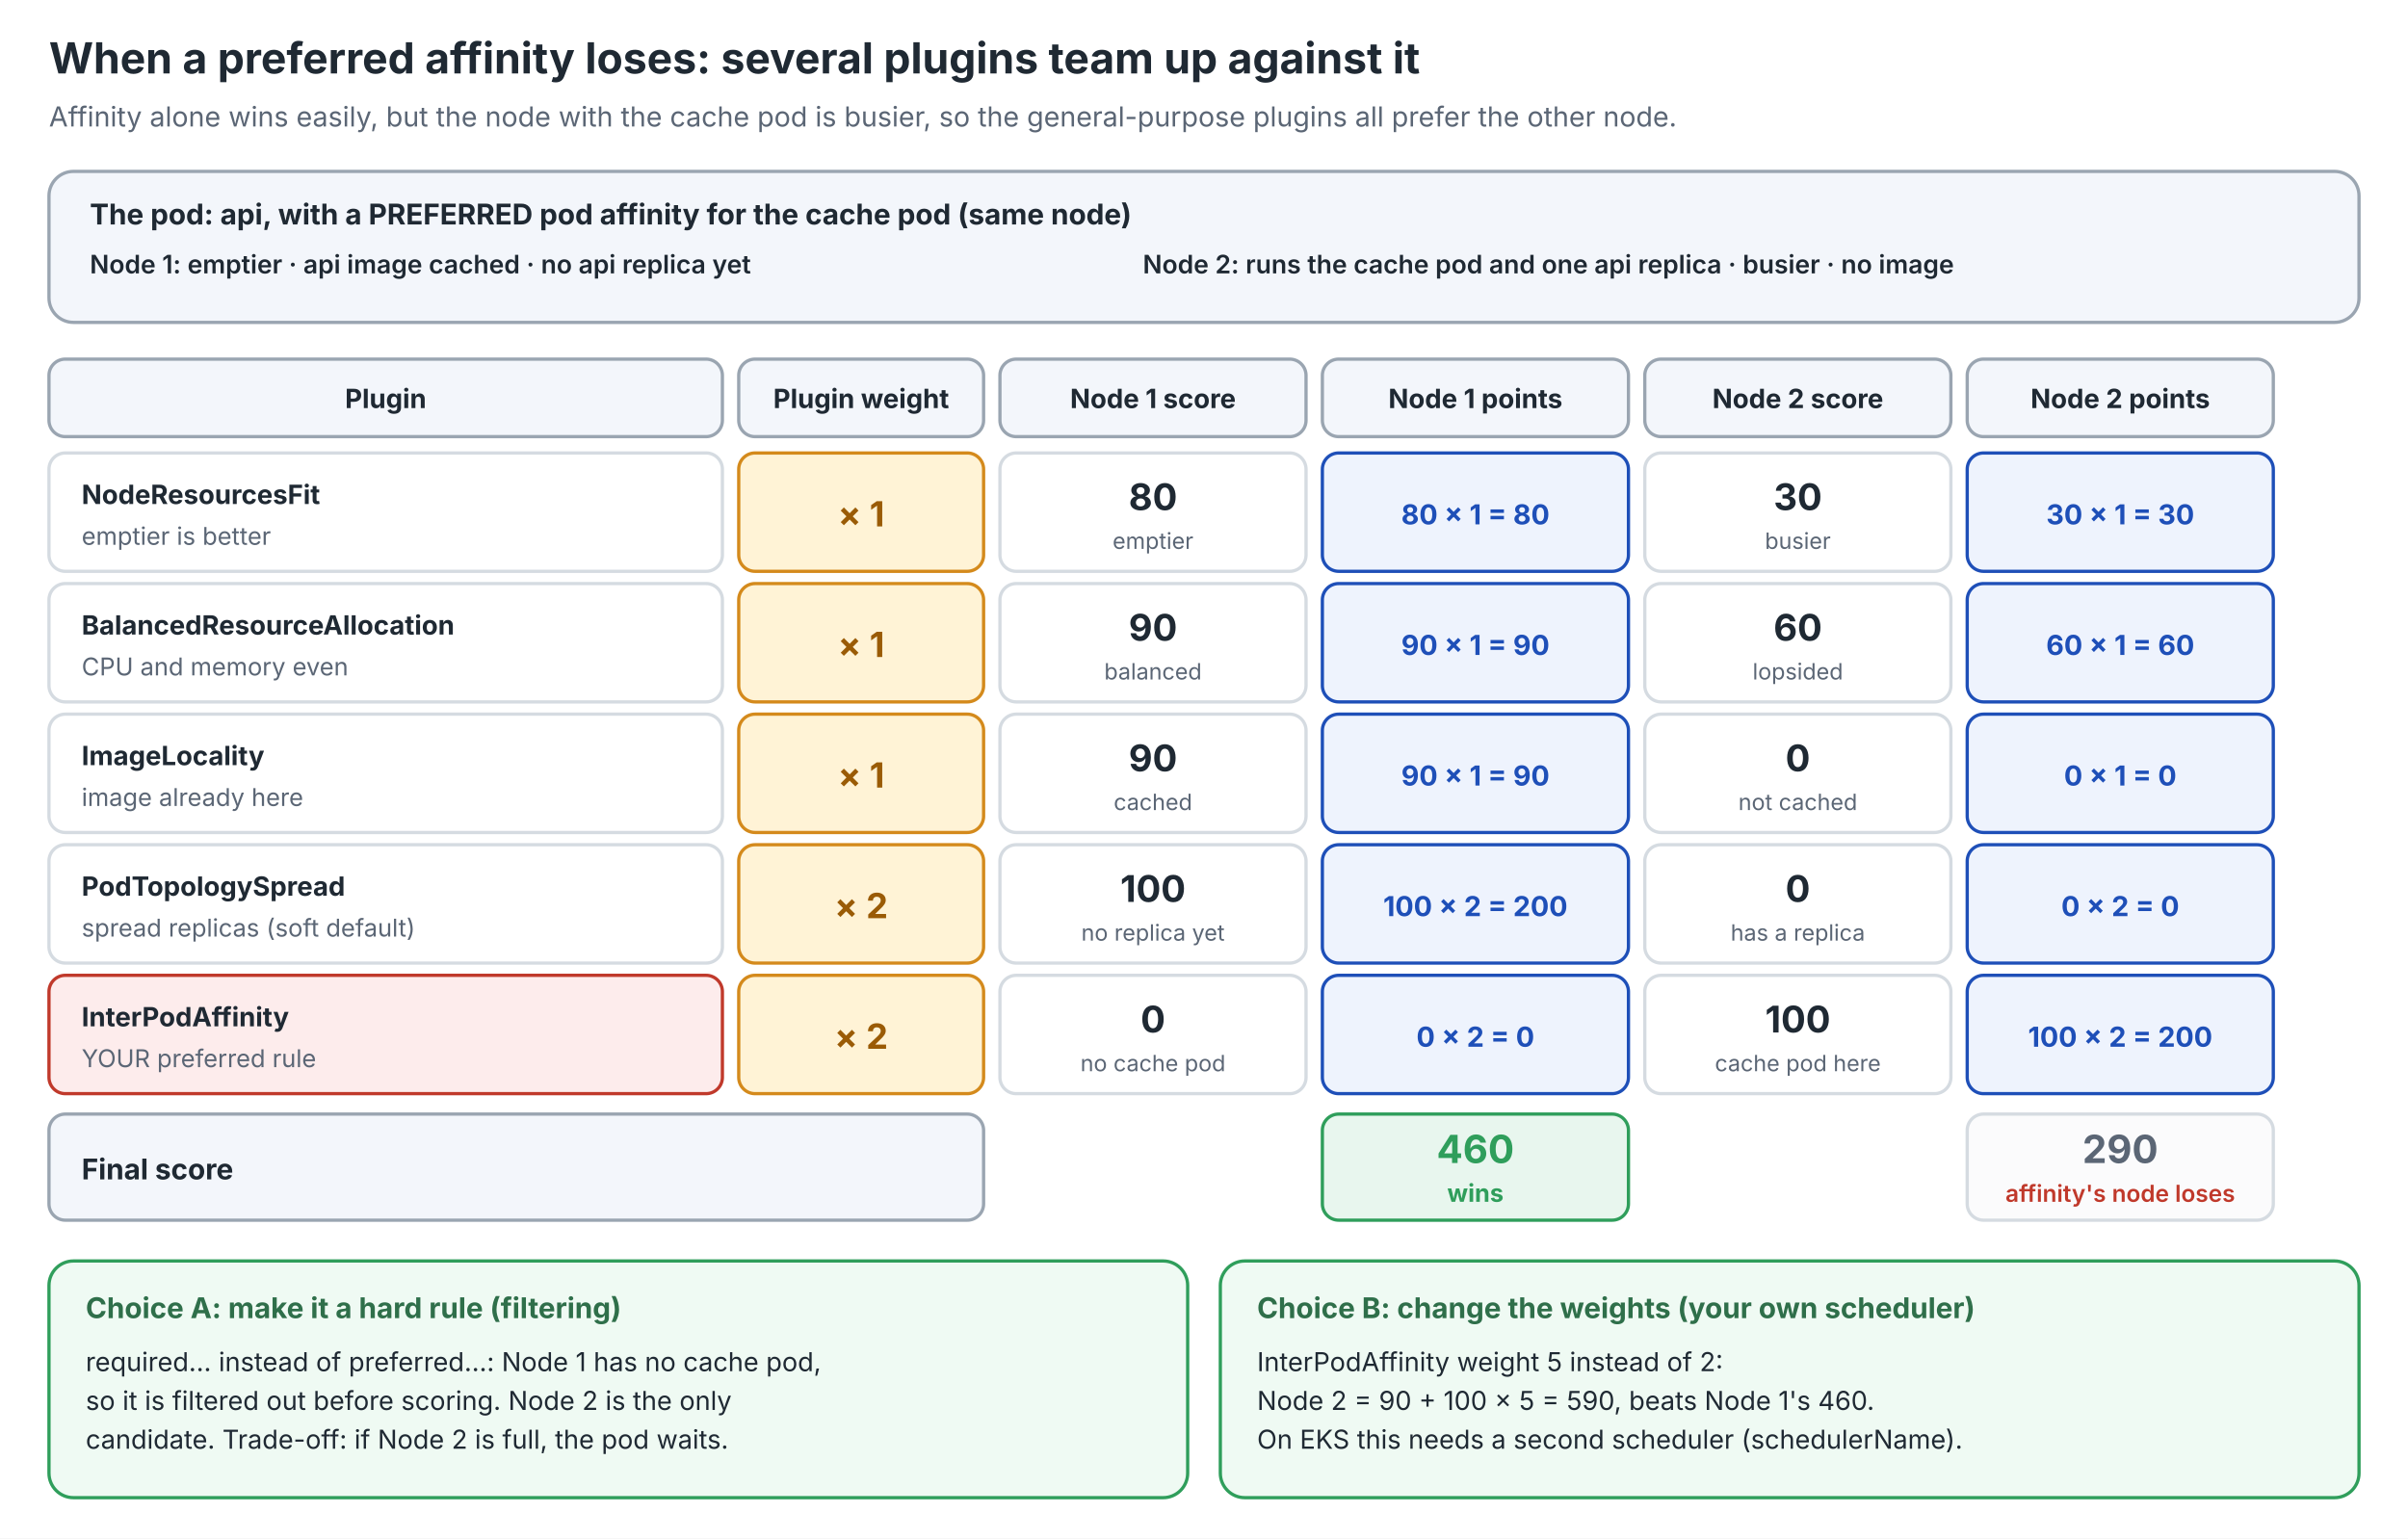
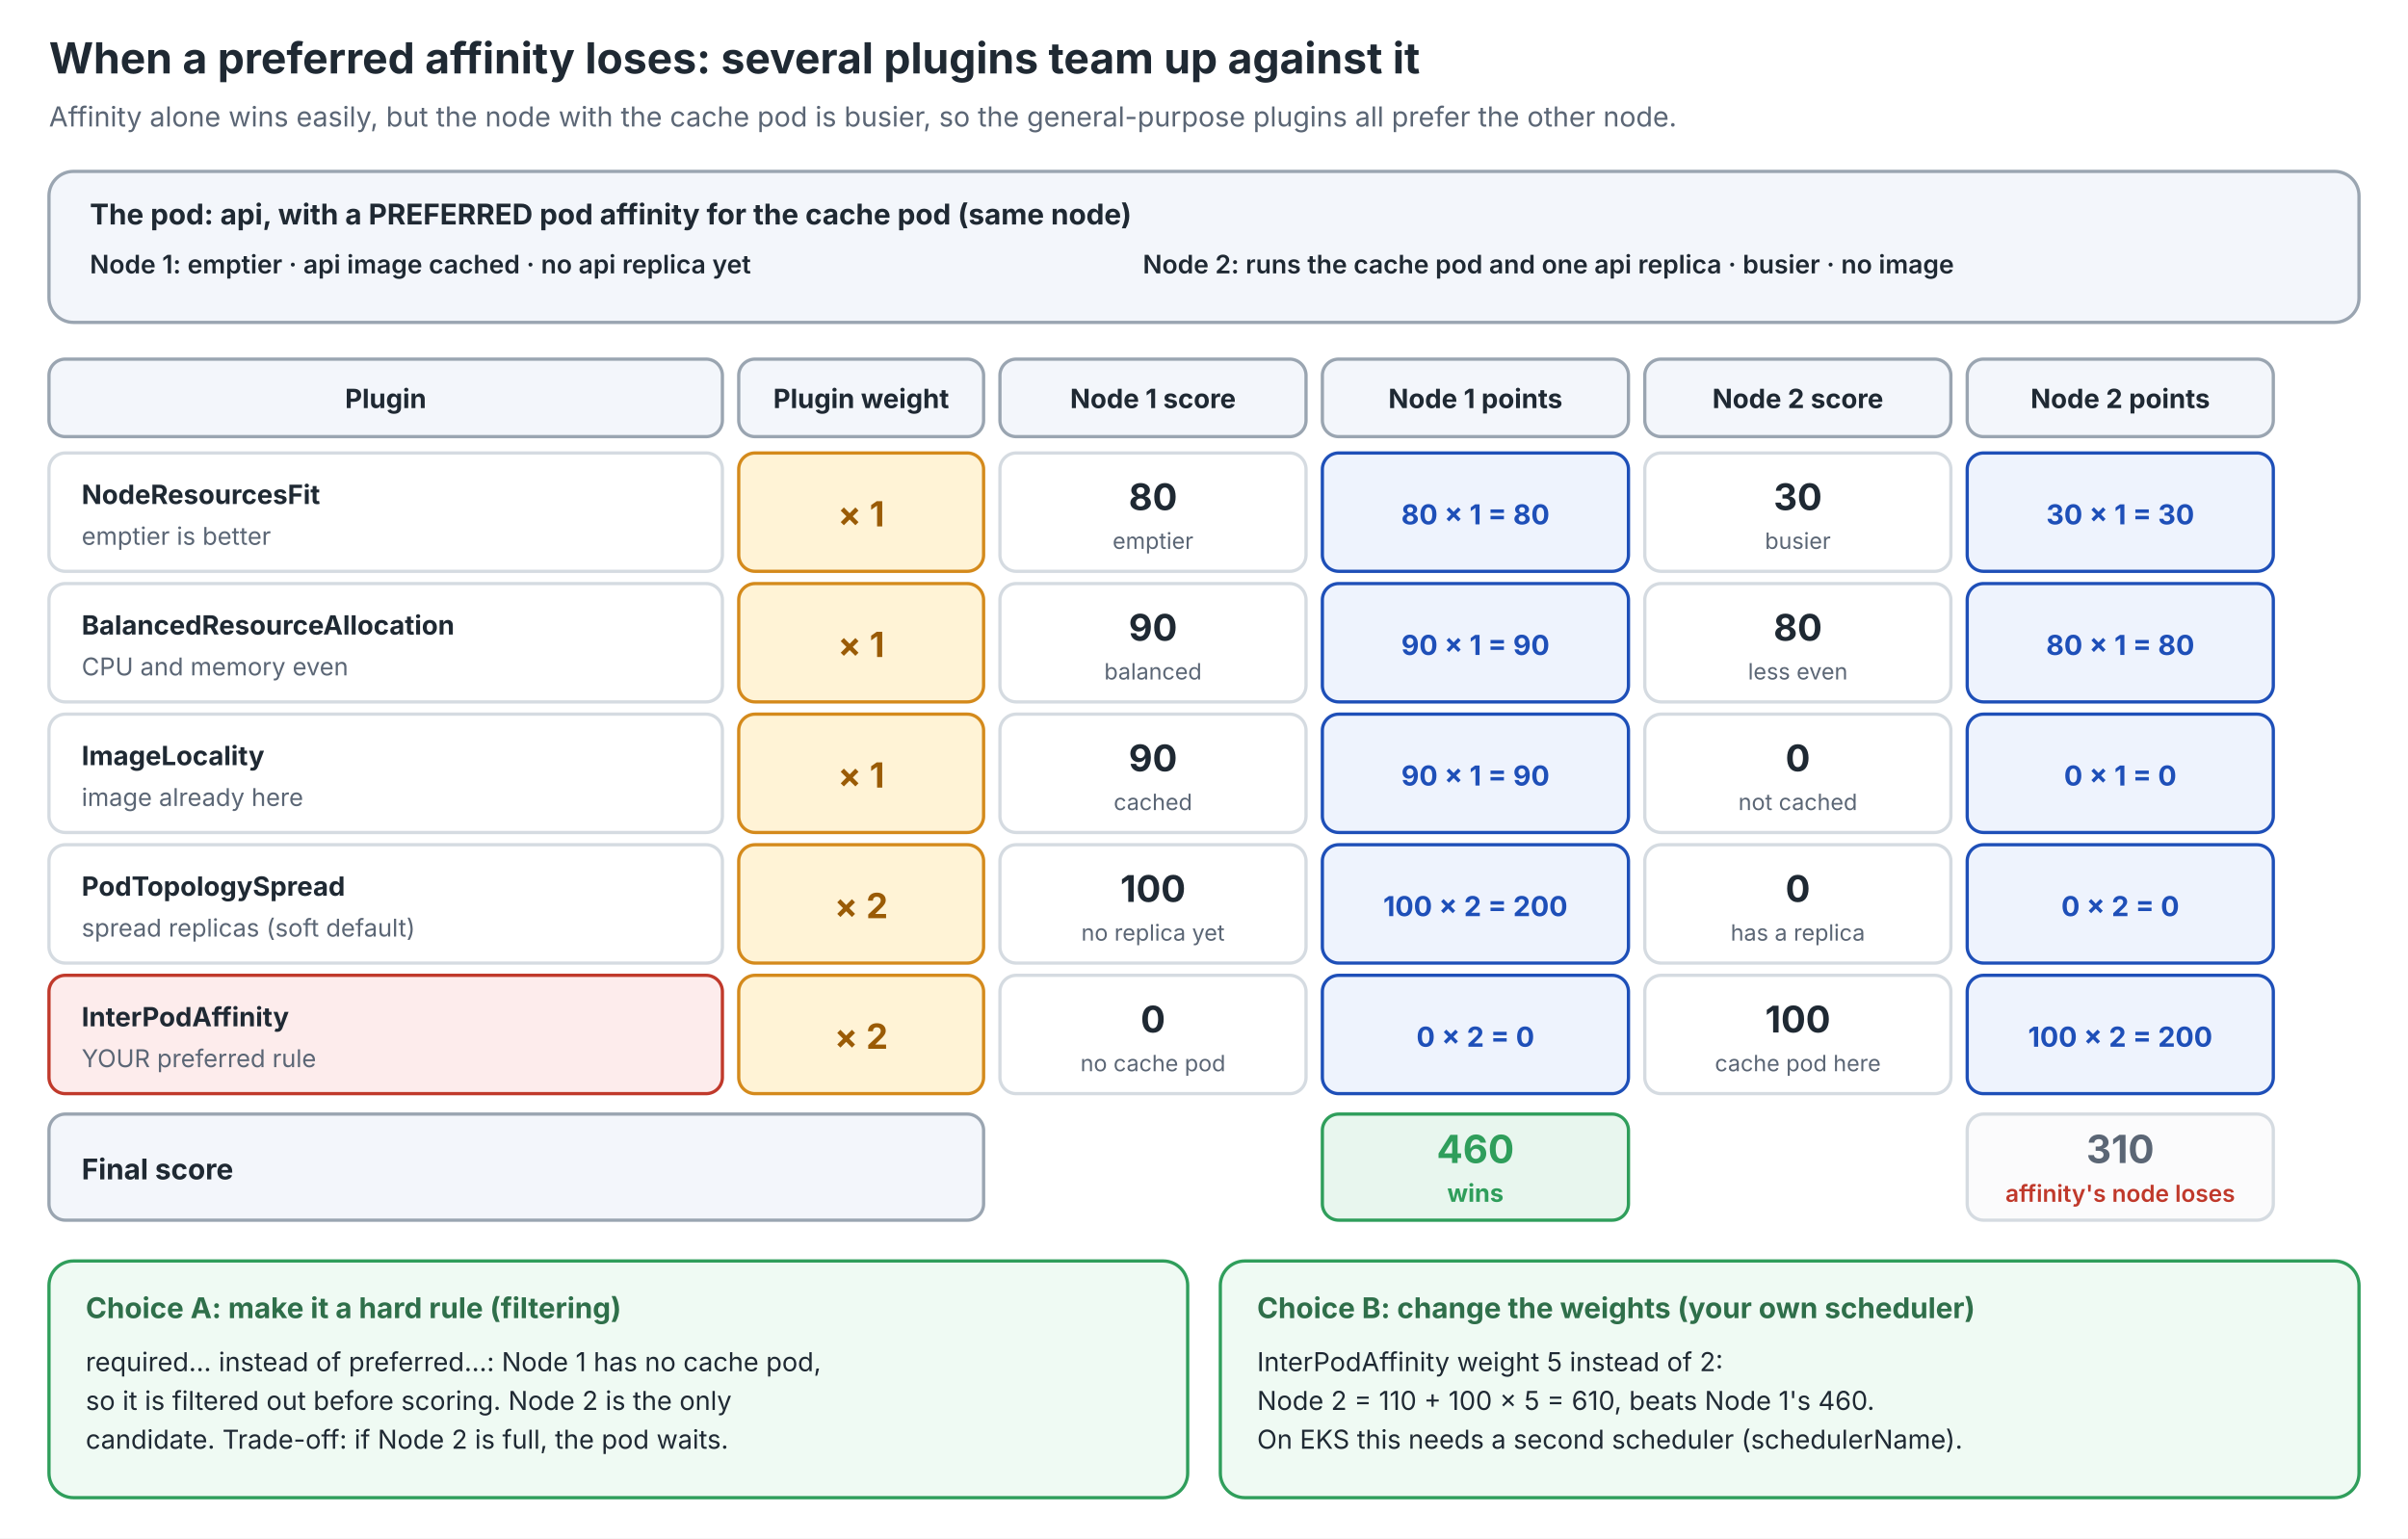
<svg xmlns="http://www.w3.org/2000/svg" viewBox="0 0 1180 754" width="1180" height="754" style="color-scheme: light">
  <rect width="100%" height="100%" fill="#ffffff" />
  <defs>
    <marker id="ar" viewBox="0 0 10 10" refX="9" refY="5" markerWidth="7" markerHeight="7" orient="auto-start-reverse">
      <path d="M0,0 L10,5 L0,10 z" fill="#5b6675" />
    </marker>
  </defs>
  <text x="24" y="36" font-family="Inter, Segoe UI, Helvetica, Arial, sans-serif" font-size="21" font-weight="700" fill="#1f2933" text-anchor="start">
    <tspan x="24" dy="0" font-weight="700" fill="#1f2933">When a preferred affinity loses: several plugins team up against it</tspan>
  </text>
  <text x="24" y="62" font-family="Inter, Segoe UI, Helvetica, Arial, sans-serif" font-size="13.5" font-weight="400" fill="#5b6675" text-anchor="start">
    <tspan x="24" dy="0" font-weight="400" fill="#5b6675">Affinity alone wins easily, but the node with the cache pod is busier, so the general-purpose plugins all prefer the other node.</tspan>
  </text>
  <rect x="24" y="84" width="1132" height="74" rx="12" fill="#f3f6fb" stroke="#9aa5b1" stroke-width="1.6" />
  <text x="44" y="110" font-family="Inter, Segoe UI, Helvetica, Arial, sans-serif" font-size="14" font-weight="400" fill="#1f2933" text-anchor="start">
    <tspan x="44" dy="0" font-weight="700" fill="#1f2933">The pod: api, with a PREFERRED pod affinity for the cache pod (same node)</tspan>
  </text>
  <text x="44" y="134" font-family="Inter, Segoe UI, Helvetica, Arial, sans-serif" font-size="12.5" font-weight="600" fill="#1f2933" text-anchor="start">
    <tspan x="44" dy="0" font-weight="600" fill="#1f2933">Node 1: emptier · api image cached · no api replica yet</tspan>
  </text>
  <text x="560" y="134" font-family="Inter, Segoe UI, Helvetica, Arial, sans-serif" font-size="12.5" font-weight="600" fill="#1f2933" text-anchor="start">
    <tspan x="560" dy="0" font-weight="600" fill="#1f2933">Node 2: runs the cache pod and one api replica · busier · no image</tspan>
  </text>
  <rect x="24" y="176" width="330" height="38" rx="8" fill="#f3f6fb" stroke="#9aa5b1" stroke-width="1.6" />
  <text x="189.0" y="200" font-family="Inter, Segoe UI, Helvetica, Arial, sans-serif" font-size="13" font-weight="700" fill="#1f2933" text-anchor="middle">
    <tspan x="189.0" dy="0" font-weight="700" fill="#1f2933">Plugin</tspan>
  </text>
  <rect x="362" y="176" width="120" height="38" rx="8" fill="#f3f6fb" stroke="#9aa5b1" stroke-width="1.6" />
  <text x="422.0" y="200" font-family="Inter, Segoe UI, Helvetica, Arial, sans-serif" font-size="13" font-weight="700" fill="#1f2933" text-anchor="middle">
    <tspan x="422.0" dy="0" font-weight="700" fill="#1f2933">Plugin weight</tspan>
  </text>
  <rect x="490" y="176" width="150" height="38" rx="8" fill="#f3f6fb" stroke="#9aa5b1" stroke-width="1.6" />
  <text x="565.0" y="200" font-family="Inter, Segoe UI, Helvetica, Arial, sans-serif" font-size="13" font-weight="700" fill="#1f2933" text-anchor="middle">
    <tspan x="565.0" dy="0" font-weight="700" fill="#1f2933">Node 1 score</tspan>
  </text>
  <rect x="648" y="176" width="150" height="38" rx="8" fill="#f3f6fb" stroke="#9aa5b1" stroke-width="1.6" />
  <text x="723.0" y="200" font-family="Inter, Segoe UI, Helvetica, Arial, sans-serif" font-size="13" font-weight="700" fill="#1f2933" text-anchor="middle">
    <tspan x="723.0" dy="0" font-weight="700" fill="#1f2933">Node 1 points</tspan>
  </text>
  <rect x="806" y="176" width="150" height="38" rx="8" fill="#f3f6fb" stroke="#9aa5b1" stroke-width="1.6" />
  <text x="881.0" y="200" font-family="Inter, Segoe UI, Helvetica, Arial, sans-serif" font-size="13" font-weight="700" fill="#1f2933" text-anchor="middle">
    <tspan x="881.0" dy="0" font-weight="700" fill="#1f2933">Node 2 score</tspan>
  </text>
  <rect x="964" y="176" width="150" height="38" rx="8" fill="#f3f6fb" stroke="#9aa5b1" stroke-width="1.6" />
  <text x="1039.0" y="200" font-family="Inter, Segoe UI, Helvetica, Arial, sans-serif" font-size="13" font-weight="700" fill="#1f2933" text-anchor="middle">
    <tspan x="1039.0" dy="0" font-weight="700" fill="#1f2933">Node 2 points</tspan>
  </text>
  <rect x="24" y="222" width="330" height="58" rx="8" fill="#ffffff" stroke="#d5dbe1" stroke-width="1.6" />
  <text x="40" y="247" font-family="Inter, Segoe UI, Helvetica, Arial, sans-serif" font-size="13" font-weight="400" fill="#1f2933" text-anchor="start">
    <tspan x="40" dy="0" font-weight="700" fill="#1f2933">NodeResourcesFit</tspan>
  </text>
  <text x="40" y="267" font-family="Inter, Segoe UI, Helvetica, Arial, sans-serif" font-size="12" font-weight="400" fill="#5b6675" text-anchor="start">
    <tspan x="40" dy="0" font-weight="400" fill="#5b6675">emptier is better</tspan>
  </text>
  <rect x="362" y="222" width="120" height="58" rx="8" fill="#fff3d6" stroke="#d48a1c" stroke-width="1.6" />
  <text x="422" y="258" font-family="Inter, Segoe UI, Helvetica, Arial, sans-serif" font-size="17" font-weight="700" fill="#9a5b06" text-anchor="middle">
    <tspan x="422" dy="0" font-weight="700" fill="#9a5b06">× 1</tspan>
  </text>
  <rect x="490" y="222" width="150" height="58" rx="8" fill="#ffffff" stroke="#d5dbe1" stroke-width="1.6" />
  <text x="565" y="250" font-family="Inter, Segoe UI, Helvetica, Arial, sans-serif" font-size="18" font-weight="700" fill="#1f2933" text-anchor="middle">
    <tspan x="565" dy="0" font-weight="700" fill="#1f2933">80</tspan>
  </text>
  <text x="565" y="269" font-family="Inter, Segoe UI, Helvetica, Arial, sans-serif" font-size="11" font-weight="400" fill="#5b6675" text-anchor="middle">
    <tspan x="565" dy="0" font-weight="400" fill="#5b6675">emptier</tspan>
  </text>
  <rect x="648" y="222" width="150" height="58" rx="8" fill="#eef3fd" stroke="#1e4fb8" stroke-width="1.6" />
  <text x="723" y="257" font-family="Inter, Segoe UI, Helvetica, Arial, sans-serif" font-size="13.5" font-weight="700" fill="#1e4fb8" text-anchor="middle">
    <tspan x="723" dy="0" font-weight="700" fill="#1e4fb8">80 × 1 = 80</tspan>
  </text>
  <rect x="806" y="222" width="150" height="58" rx="8" fill="#ffffff" stroke="#d5dbe1" stroke-width="1.6" />
  <text x="881" y="250" font-family="Inter, Segoe UI, Helvetica, Arial, sans-serif" font-size="18" font-weight="700" fill="#1f2933" text-anchor="middle">
    <tspan x="881" dy="0" font-weight="700" fill="#1f2933">30</tspan>
  </text>
  <text x="881" y="269" font-family="Inter, Segoe UI, Helvetica, Arial, sans-serif" font-size="11" font-weight="400" fill="#5b6675" text-anchor="middle">
    <tspan x="881" dy="0" font-weight="400" fill="#5b6675">busier</tspan>
  </text>
  <rect x="964" y="222" width="150" height="58" rx="8" fill="#eef3fd" stroke="#1e4fb8" stroke-width="1.6" />
  <text x="1039" y="257" font-family="Inter, Segoe UI, Helvetica, Arial, sans-serif" font-size="13.5" font-weight="700" fill="#1e4fb8" text-anchor="middle">
    <tspan x="1039" dy="0" font-weight="700" fill="#1e4fb8">30 × 1 = 30</tspan>
  </text>
  <rect x="24" y="286" width="330" height="58" rx="8" fill="#ffffff" stroke="#d5dbe1" stroke-width="1.6" />
  <text x="40" y="311" font-family="Inter, Segoe UI, Helvetica, Arial, sans-serif" font-size="13" font-weight="400" fill="#1f2933" text-anchor="start">
    <tspan x="40" dy="0" font-weight="700" fill="#1f2933">BalancedResourceAllocation</tspan>
  </text>
  <text x="40" y="331" font-family="Inter, Segoe UI, Helvetica, Arial, sans-serif" font-size="12" font-weight="400" fill="#5b6675" text-anchor="start">
    <tspan x="40" dy="0" font-weight="400" fill="#5b6675">CPU and memory even</tspan>
  </text>
  <rect x="362" y="286" width="120" height="58" rx="8" fill="#fff3d6" stroke="#d48a1c" stroke-width="1.6" />
  <text x="422" y="322" font-family="Inter, Segoe UI, Helvetica, Arial, sans-serif" font-size="17" font-weight="700" fill="#9a5b06" text-anchor="middle">
    <tspan x="422" dy="0" font-weight="700" fill="#9a5b06">× 1</tspan>
  </text>
  <rect x="490" y="286" width="150" height="58" rx="8" fill="#ffffff" stroke="#d5dbe1" stroke-width="1.6" />
  <text x="565" y="314" font-family="Inter, Segoe UI, Helvetica, Arial, sans-serif" font-size="18" font-weight="700" fill="#1f2933" text-anchor="middle">
    <tspan x="565" dy="0" font-weight="700" fill="#1f2933">90</tspan>
  </text>
  <text x="565" y="333" font-family="Inter, Segoe UI, Helvetica, Arial, sans-serif" font-size="11" font-weight="400" fill="#5b6675" text-anchor="middle">
    <tspan x="565" dy="0" font-weight="400" fill="#5b6675">balanced</tspan>
  </text>
  <rect x="648" y="286" width="150" height="58" rx="8" fill="#eef3fd" stroke="#1e4fb8" stroke-width="1.6" />
  <text x="723" y="321" font-family="Inter, Segoe UI, Helvetica, Arial, sans-serif" font-size="13.5" font-weight="700" fill="#1e4fb8" text-anchor="middle">
    <tspan x="723" dy="0" font-weight="700" fill="#1e4fb8">90 × 1 = 90</tspan>
  </text>
  <rect x="806" y="286" width="150" height="58" rx="8" fill="#ffffff" stroke="#d5dbe1" stroke-width="1.6" />
  <text x="881" y="314" font-family="Inter, Segoe UI, Helvetica, Arial, sans-serif" font-size="18" font-weight="700" fill="#1f2933" text-anchor="middle">
-     <tspan x="881" dy="0" font-weight="700" fill="#1f2933">60</tspan>
+     <tspan x="881" dy="0" font-weight="700" fill="#1f2933">80</tspan>
  </text>
  <text x="881" y="333" font-family="Inter, Segoe UI, Helvetica, Arial, sans-serif" font-size="11" font-weight="400" fill="#5b6675" text-anchor="middle">
-     <tspan x="881" dy="0" font-weight="400" fill="#5b6675">lopsided</tspan>
+     <tspan x="881" dy="0" font-weight="400" fill="#5b6675">less even</tspan>
  </text>
  <rect x="964" y="286" width="150" height="58" rx="8" fill="#eef3fd" stroke="#1e4fb8" stroke-width="1.6" />
  <text x="1039" y="321" font-family="Inter, Segoe UI, Helvetica, Arial, sans-serif" font-size="13.5" font-weight="700" fill="#1e4fb8" text-anchor="middle">
-     <tspan x="1039" dy="0" font-weight="700" fill="#1e4fb8">60 × 1 = 60</tspan>
+     <tspan x="1039" dy="0" font-weight="700" fill="#1e4fb8">80 × 1 = 80</tspan>
  </text>
  <rect x="24" y="350" width="330" height="58" rx="8" fill="#ffffff" stroke="#d5dbe1" stroke-width="1.6" />
  <text x="40" y="375" font-family="Inter, Segoe UI, Helvetica, Arial, sans-serif" font-size="13" font-weight="400" fill="#1f2933" text-anchor="start">
    <tspan x="40" dy="0" font-weight="700" fill="#1f2933">ImageLocality</tspan>
  </text>
  <text x="40" y="395" font-family="Inter, Segoe UI, Helvetica, Arial, sans-serif" font-size="12" font-weight="400" fill="#5b6675" text-anchor="start">
    <tspan x="40" dy="0" font-weight="400" fill="#5b6675">image already here</tspan>
  </text>
  <rect x="362" y="350" width="120" height="58" rx="8" fill="#fff3d6" stroke="#d48a1c" stroke-width="1.6" />
  <text x="422" y="386" font-family="Inter, Segoe UI, Helvetica, Arial, sans-serif" font-size="17" font-weight="700" fill="#9a5b06" text-anchor="middle">
    <tspan x="422" dy="0" font-weight="700" fill="#9a5b06">× 1</tspan>
  </text>
  <rect x="490" y="350" width="150" height="58" rx="8" fill="#ffffff" stroke="#d5dbe1" stroke-width="1.6" />
  <text x="565" y="378" font-family="Inter, Segoe UI, Helvetica, Arial, sans-serif" font-size="18" font-weight="700" fill="#1f2933" text-anchor="middle">
    <tspan x="565" dy="0" font-weight="700" fill="#1f2933">90</tspan>
  </text>
  <text x="565" y="397" font-family="Inter, Segoe UI, Helvetica, Arial, sans-serif" font-size="11" font-weight="400" fill="#5b6675" text-anchor="middle">
    <tspan x="565" dy="0" font-weight="400" fill="#5b6675">cached</tspan>
  </text>
  <rect x="648" y="350" width="150" height="58" rx="8" fill="#eef3fd" stroke="#1e4fb8" stroke-width="1.6" />
  <text x="723" y="385" font-family="Inter, Segoe UI, Helvetica, Arial, sans-serif" font-size="13.5" font-weight="700" fill="#1e4fb8" text-anchor="middle">
    <tspan x="723" dy="0" font-weight="700" fill="#1e4fb8">90 × 1 = 90</tspan>
  </text>
  <rect x="806" y="350" width="150" height="58" rx="8" fill="#ffffff" stroke="#d5dbe1" stroke-width="1.6" />
  <text x="881" y="378" font-family="Inter, Segoe UI, Helvetica, Arial, sans-serif" font-size="18" font-weight="700" fill="#1f2933" text-anchor="middle">
    <tspan x="881" dy="0" font-weight="700" fill="#1f2933">0</tspan>
  </text>
  <text x="881" y="397" font-family="Inter, Segoe UI, Helvetica, Arial, sans-serif" font-size="11" font-weight="400" fill="#5b6675" text-anchor="middle">
    <tspan x="881" dy="0" font-weight="400" fill="#5b6675">not cached</tspan>
  </text>
  <rect x="964" y="350" width="150" height="58" rx="8" fill="#eef3fd" stroke="#1e4fb8" stroke-width="1.6" />
  <text x="1039" y="385" font-family="Inter, Segoe UI, Helvetica, Arial, sans-serif" font-size="13.5" font-weight="700" fill="#1e4fb8" text-anchor="middle">
    <tspan x="1039" dy="0" font-weight="700" fill="#1e4fb8">0 × 1 = 0</tspan>
  </text>
  <rect x="24" y="414" width="330" height="58" rx="8" fill="#ffffff" stroke="#d5dbe1" stroke-width="1.6" />
  <text x="40" y="439" font-family="Inter, Segoe UI, Helvetica, Arial, sans-serif" font-size="13" font-weight="400" fill="#1f2933" text-anchor="start">
    <tspan x="40" dy="0" font-weight="700" fill="#1f2933">PodTopologySpread</tspan>
  </text>
  <text x="40" y="459" font-family="Inter, Segoe UI, Helvetica, Arial, sans-serif" font-size="12" font-weight="400" fill="#5b6675" text-anchor="start">
    <tspan x="40" dy="0" font-weight="400" fill="#5b6675">spread replicas (soft default)</tspan>
  </text>
  <rect x="362" y="414" width="120" height="58" rx="8" fill="#fff3d6" stroke="#d48a1c" stroke-width="1.6" />
  <text x="422" y="450" font-family="Inter, Segoe UI, Helvetica, Arial, sans-serif" font-size="17" font-weight="700" fill="#9a5b06" text-anchor="middle">
    <tspan x="422" dy="0" font-weight="700" fill="#9a5b06">× 2</tspan>
  </text>
  <rect x="490" y="414" width="150" height="58" rx="8" fill="#ffffff" stroke="#d5dbe1" stroke-width="1.6" />
  <text x="565" y="442" font-family="Inter, Segoe UI, Helvetica, Arial, sans-serif" font-size="18" font-weight="700" fill="#1f2933" text-anchor="middle">
    <tspan x="565" dy="0" font-weight="700" fill="#1f2933">100</tspan>
  </text>
  <text x="565" y="461" font-family="Inter, Segoe UI, Helvetica, Arial, sans-serif" font-size="11" font-weight="400" fill="#5b6675" text-anchor="middle">
    <tspan x="565" dy="0" font-weight="400" fill="#5b6675">no replica yet</tspan>
  </text>
  <rect x="648" y="414" width="150" height="58" rx="8" fill="#eef3fd" stroke="#1e4fb8" stroke-width="1.6" />
  <text x="723" y="449" font-family="Inter, Segoe UI, Helvetica, Arial, sans-serif" font-size="13.5" font-weight="700" fill="#1e4fb8" text-anchor="middle">
    <tspan x="723" dy="0" font-weight="700" fill="#1e4fb8">100 × 2 = 200</tspan>
  </text>
  <rect x="806" y="414" width="150" height="58" rx="8" fill="#ffffff" stroke="#d5dbe1" stroke-width="1.6" />
  <text x="881" y="442" font-family="Inter, Segoe UI, Helvetica, Arial, sans-serif" font-size="18" font-weight="700" fill="#1f2933" text-anchor="middle">
    <tspan x="881" dy="0" font-weight="700" fill="#1f2933">0</tspan>
  </text>
  <text x="881" y="461" font-family="Inter, Segoe UI, Helvetica, Arial, sans-serif" font-size="11" font-weight="400" fill="#5b6675" text-anchor="middle">
    <tspan x="881" dy="0" font-weight="400" fill="#5b6675">has a replica</tspan>
  </text>
  <rect x="964" y="414" width="150" height="58" rx="8" fill="#eef3fd" stroke="#1e4fb8" stroke-width="1.6" />
  <text x="1039" y="449" font-family="Inter, Segoe UI, Helvetica, Arial, sans-serif" font-size="13.5" font-weight="700" fill="#1e4fb8" text-anchor="middle">
    <tspan x="1039" dy="0" font-weight="700" fill="#1e4fb8">0 × 2 = 0</tspan>
  </text>
  <rect x="24" y="478" width="330" height="58" rx="8" fill="#fdecec" stroke="#c0392b" stroke-width="1.6" />
  <text x="40" y="503" font-family="Inter, Segoe UI, Helvetica, Arial, sans-serif" font-size="13" font-weight="400" fill="#1f2933" text-anchor="start">
    <tspan x="40" dy="0" font-weight="700" fill="#1f2933">InterPodAffinity</tspan>
  </text>
  <text x="40" y="523" font-family="Inter, Segoe UI, Helvetica, Arial, sans-serif" font-size="12" font-weight="400" fill="#5b6675" text-anchor="start">
    <tspan x="40" dy="0" font-weight="400" fill="#5b6675">YOUR preferred rule</tspan>
  </text>
  <rect x="362" y="478" width="120" height="58" rx="8" fill="#fff3d6" stroke="#d48a1c" stroke-width="1.6" />
  <text x="422" y="514" font-family="Inter, Segoe UI, Helvetica, Arial, sans-serif" font-size="17" font-weight="700" fill="#9a5b06" text-anchor="middle">
    <tspan x="422" dy="0" font-weight="700" fill="#9a5b06">× 2</tspan>
  </text>
  <rect x="490" y="478" width="150" height="58" rx="8" fill="#ffffff" stroke="#d5dbe1" stroke-width="1.6" />
  <text x="565" y="506" font-family="Inter, Segoe UI, Helvetica, Arial, sans-serif" font-size="18" font-weight="700" fill="#1f2933" text-anchor="middle">
    <tspan x="565" dy="0" font-weight="700" fill="#1f2933">0</tspan>
  </text>
  <text x="565" y="525" font-family="Inter, Segoe UI, Helvetica, Arial, sans-serif" font-size="11" font-weight="400" fill="#5b6675" text-anchor="middle">
    <tspan x="565" dy="0" font-weight="400" fill="#5b6675">no cache pod</tspan>
  </text>
  <rect x="648" y="478" width="150" height="58" rx="8" fill="#eef3fd" stroke="#1e4fb8" stroke-width="1.6" />
  <text x="723" y="513" font-family="Inter, Segoe UI, Helvetica, Arial, sans-serif" font-size="13.5" font-weight="700" fill="#1e4fb8" text-anchor="middle">
    <tspan x="723" dy="0" font-weight="700" fill="#1e4fb8">0 × 2 = 0</tspan>
  </text>
  <rect x="806" y="478" width="150" height="58" rx="8" fill="#ffffff" stroke="#d5dbe1" stroke-width="1.6" />
  <text x="881" y="506" font-family="Inter, Segoe UI, Helvetica, Arial, sans-serif" font-size="18" font-weight="700" fill="#1f2933" text-anchor="middle">
    <tspan x="881" dy="0" font-weight="700" fill="#1f2933">100</tspan>
  </text>
  <text x="881" y="525" font-family="Inter, Segoe UI, Helvetica, Arial, sans-serif" font-size="11" font-weight="400" fill="#5b6675" text-anchor="middle">
    <tspan x="881" dy="0" font-weight="400" fill="#5b6675">cache pod here</tspan>
  </text>
  <rect x="964" y="478" width="150" height="58" rx="8" fill="#eef3fd" stroke="#1e4fb8" stroke-width="1.6" />
  <text x="1039" y="513" font-family="Inter, Segoe UI, Helvetica, Arial, sans-serif" font-size="13.5" font-weight="700" fill="#1e4fb8" text-anchor="middle">
    <tspan x="1039" dy="0" font-weight="700" fill="#1e4fb8">100 × 2 = 200</tspan>
  </text>
  <rect x="24" y="546" width="458" height="52" rx="8" fill="#f3f6fb" stroke="#9aa5b1" stroke-width="1.6" />
  <text x="40" y="578" font-family="Inter, Segoe UI, Helvetica, Arial, sans-serif" font-size="14" font-weight="400" fill="#1f2933" text-anchor="start">
    <tspan x="40" dy="0" font-weight="700" fill="#1f2933">Final score</tspan>
  </text>
  <rect x="648" y="546" width="150" height="52" rx="8" fill="#e8f6ee" stroke="#2f9e5b" stroke-width="1.6" />
  <text x="723" y="570" font-family="Inter, Segoe UI, Helvetica, Arial, sans-serif" font-size="19" font-weight="700" fill="#2f9e5b" text-anchor="middle">
    <tspan x="723" dy="0" font-weight="700" fill="#2f9e5b">460</tspan>
  </text>
  <text x="723" y="589" font-family="Inter, Segoe UI, Helvetica, Arial, sans-serif" font-size="12" font-weight="700" fill="#2f9e5b" text-anchor="middle">
    <tspan x="723" dy="0" font-weight="700" fill="#2f9e5b">wins</tspan>
  </text>
  <rect x="964" y="546" width="150" height="52" rx="8" fill="#fbfbfc" stroke="#d5dbe1" stroke-width="1.6" />
  <text x="1039" y="570" font-family="Inter, Segoe UI, Helvetica, Arial, sans-serif" font-size="19" font-weight="700" fill="#5b6675" text-anchor="middle">
-     <tspan x="1039" dy="0" font-weight="700" fill="#5b6675">290</tspan>
+     <tspan x="1039" dy="0" font-weight="700" fill="#5b6675">310</tspan>
  </text>
  <text x="1039" y="589" font-family="Inter, Segoe UI, Helvetica, Arial, sans-serif" font-size="11.5" font-weight="600" fill="#c0392b" text-anchor="middle">
    <tspan x="1039" dy="0" font-weight="600" fill="#c0392b">affinity's node loses</tspan>
  </text>
  <rect x="24.0" y="618" width="558.0" height="116" rx="12" fill="#effaf3" stroke="#2f9e5b" stroke-width="1.6" />
  <text x="42.0" y="646" font-family="Inter, Segoe UI, Helvetica, Arial, sans-serif" font-size="14" font-weight="400" fill="#1f2933" text-anchor="start">
    <tspan x="42.0" dy="0" font-weight="700" fill="#2f6f4a">Choice A: make it a hard rule (filtering)</tspan>
  </text>
  <text x="42.0" y="672" font-family="Inter, Segoe UI, Helvetica, Arial, sans-serif" font-size="12.8" font-weight="400" fill="#1f2933" text-anchor="start">
    <tspan x="42.0" dy="0" font-weight="400" fill="#1f2933">required… instead of preferred…: Node 1 has no cache pod,</tspan>
    <tspan x="42.0" dy="19" font-weight="400" fill="#1f2933">so it is filtered out before scoring. Node 2 is the only</tspan>
    <tspan x="42.0" dy="19" font-weight="400" fill="#1f2933">candidate. Trade-off: if Node 2 is full, the pod waits.</tspan>
  </text>
  <rect x="598.0" y="618" width="558.0" height="116" rx="12" fill="#effaf3" stroke="#2f9e5b" stroke-width="1.6" />
  <text x="616.0" y="646" font-family="Inter, Segoe UI, Helvetica, Arial, sans-serif" font-size="14" font-weight="400" fill="#1f2933" text-anchor="start">
    <tspan x="616.0" dy="0" font-weight="700" fill="#2f6f4a">Choice B: change the weights (your own scheduler)</tspan>
  </text>
  <text x="616.0" y="672" font-family="Inter, Segoe UI, Helvetica, Arial, sans-serif" font-size="12.8" font-weight="400" fill="#1f2933" text-anchor="start">
    <tspan x="616.0" dy="0" font-weight="400" fill="#1f2933">InterPodAffinity weight 5 instead of 2:</tspan>
-     <tspan x="616.0" dy="19" font-weight="400" fill="#1f2933">Node 2 = 90 + 100 × 5 = 590, beats Node 1's 460.</tspan>
+     <tspan x="616.0" dy="19" font-weight="400" fill="#1f2933">Node 2 = 110 + 100 × 5 = 610, beats Node 1's 460.</tspan>
    <tspan x="616.0" dy="19" font-weight="400" fill="#1f2933">On EKS this needs a second scheduler (schedulerName).</tspan>
  </text>
</svg>
